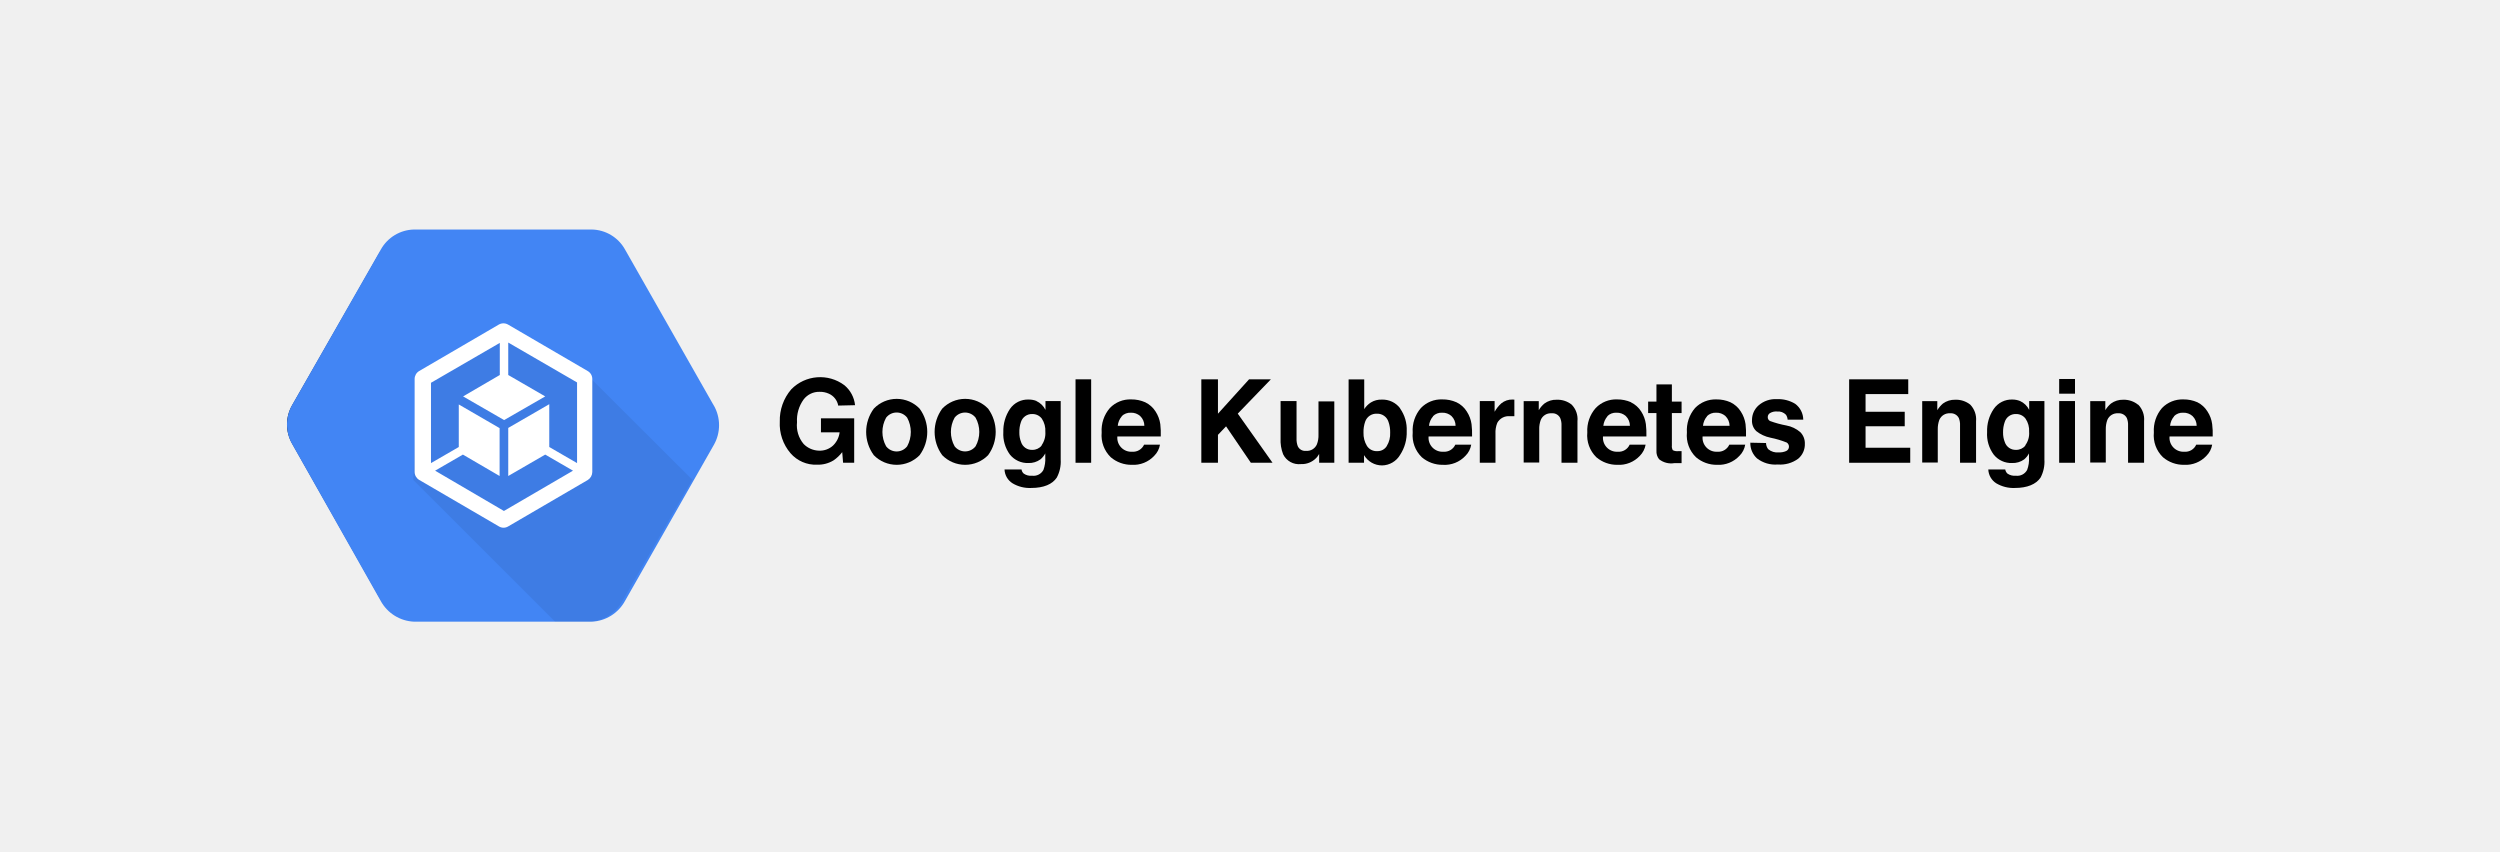
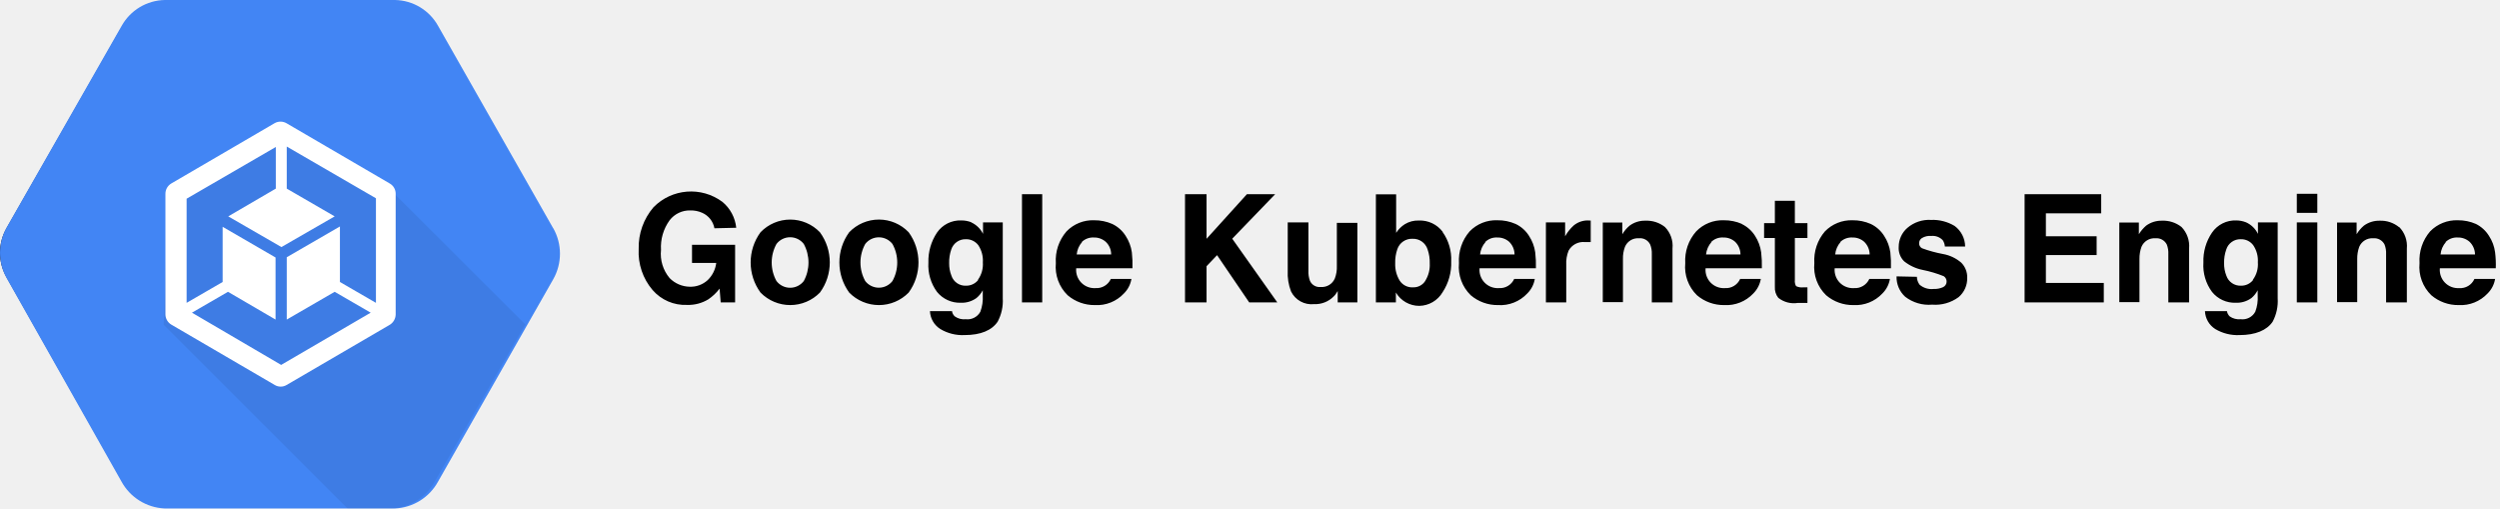
- <svg xmlns="http://www.w3.org/2000/svg" id="Layer_1" data-name="Layer 1" viewBox="0 0 376 128">
-   <defs>
-     <style>.cls-1{opacity:0.07;isolation:isolate;}.cls-2{fill:#4285f4;}.cls-3{fill:#fff;}</style>
-   </defs>
-   <g id="gke">
-     <g id="audit-logs">
-       <g id="Group-2">
-         <g id="logo">
-           <path id="Path" d="M105.41,61.06l-13-22.66a5.71,5.71,0,0,0-4.86-2.9H61.72a5.71,5.71,0,0,0-4.86,2.9L43.92,61a5.68,5.68,0,0,0,0,5.67L56.86,89.49a5.73,5.73,0,0,0,4.86,3H87.6a5.72,5.72,0,0,0,4.86-3l13-22.65a5.94,5.94,0,0,0,0-5.78Z" />
-           <path id="Path-2" data-name="Path" class="cls-1" d="M83.12,51.44l-.24,1.1-2.07-2L68.37,52.34l-8.21,9.94,3,3-2.62-.7L67,76,84,91.5h4.14a5.82,5.82,0,0,0,4.92-3l10.07-17.27Z" />
-           <polygon id="Path-3" data-name="Path" points="90.16 63.5 83.66 51.5 77.16 63.5 83.66 75.5 90.16 63.5" />
-           <polygon id="Path-4" data-name="Path" points="60.16 63.5 67.14 75.5 81.16 75.5 74.18 63.5 60.16 63.5" />
-           <polygon id="Path-5" data-name="Path" points="74.06 62.5 81.16 50.5 67.16 50.5 60.16 62.5 74.06 62.5" />
-           <path id="Path-6" data-name="Path" class="cls-2" d="M107.36,61,94,37.52a5.84,5.84,0,0,0-5-3H62.28a5.86,5.86,0,0,0-5,3L43.93,60.91a6,6,0,0,0,0,5.87l13.33,23.6a6,6,0,0,0,5,3.12H89a6,6,0,0,0,5-3.12l13.36-23.46a6,6,0,0,0,0-5.94Z" />
-           <path id="Path-7" data-name="Path" class="cls-1" d="M88.25,56.32,75.17,50.5,62.68,57.28l-.52,14.91L83.49,93.5H88.6a6,6,0,0,0,5-3.1l10.52-18.25Z" />
-           <g id="art">
-             <path id="Shape" class="cls-3" d="M88.4,55.81l-12-7a1.39,1.39,0,0,0-1.37,0l-12,7A1.39,1.39,0,0,0,62.36,57V71a1.4,1.4,0,0,0,.69,1.18l12,7a1.34,1.34,0,0,0,1.37,0l12-7A1.44,1.44,0,0,0,89.08,71V57A1.36,1.36,0,0,0,88.4,55.81ZM86.79,69.65l-4.18-2.42V60.79l-6.17,3.57v7.23L82,68.37l4.18,2.42L75.79,76.85,65.44,70.79l4.18-2.42,5.52,3.22v-7.2L69,60.83v6.4l-4.18,2.42V57.57l10.35-6V56.4l-5.52,3.22,6.17,3.56L82,59.62,76.44,56.4V51.52l10.35,6Z" />
-           </g>
-         </g>
-         <g id="svg_12" data-name="svg 12">
-           <path id="Path-8" data-name="Path" d="M126.07,61a2.44,2.44,0,0,0-1.41-1.79,3.18,3.18,0,0,0-1.39-.28,2.93,2.93,0,0,0-2.4,1.14,5.3,5.3,0,0,0-1,3.44,4.36,4.36,0,0,0,1,3.27,3.35,3.35,0,0,0,2.32,1,2.93,2.93,0,0,0,2.09-.76,3.33,3.33,0,0,0,1-2h-2.81v-2.1h5V69.6h-1.67L126.67,68a5.59,5.59,0,0,1-1.32,1.25,4.47,4.47,0,0,1-2.46.64,5,5,0,0,1-4-1.73,6.76,6.76,0,0,1-1.61-4.75A7.15,7.15,0,0,1,119,58.56a6.08,6.08,0,0,1,8-.62,4.5,4.5,0,0,1,1.6,3Z" />
-           <path id="Shape-2" data-name="Shape" d="M138.31,68.46a4.82,4.82,0,0,1-6.89,0,5.9,5.9,0,0,1,0-7,4.77,4.77,0,0,1,6.89,0,5.9,5.9,0,0,1,0,7Zm-1.87-1.34a4.5,4.5,0,0,0,0-4.3,2,2,0,0,0-3.17,0,4.44,4.44,0,0,0,0,4.3,2,2,0,0,0,3.17,0Z" />
-           <path id="Shape-3" data-name="Shape" d="M148.61,68.46a4.83,4.83,0,0,1-6.9,0,5.93,5.93,0,0,1,0-7,4.78,4.78,0,0,1,6.9,0,5.93,5.93,0,0,1,0,7Zm-1.88-1.34a4.44,4.44,0,0,0,0-4.3,2,2,0,0,0-3.16,0,4.44,4.44,0,0,0,0,4.3,2,2,0,0,0,3.16,0Z" />
-           <path id="Shape-4" data-name="Shape" d="M155.86,60.31a2.85,2.85,0,0,1,1.38,1.34V60.32h2.29v8.8a5.1,5.1,0,0,1-.59,2.71c-.67,1-1.95,1.56-3.85,1.56a5,5,0,0,1-2.8-.7,2.57,2.57,0,0,1-1.21-2.08h2.56a1,1,0,0,0,.32.61,1.85,1.85,0,0,0,1.27.33,1.69,1.69,0,0,0,1.7-.87,4.68,4.68,0,0,0,.28-1.89v-.6a3,3,0,0,1-.73.9,2.9,2.9,0,0,1-1.82.55,3.41,3.41,0,0,1-2.76-1.26,5.2,5.2,0,0,1-1-3.4,5.94,5.94,0,0,1,1-3.48,3.26,3.26,0,0,1,2.82-1.41,3.17,3.17,0,0,1,1.18.22Zm.8,6.65a3.09,3.09,0,0,0,.56-2,3.24,3.24,0,0,0-.53-2,1.75,1.75,0,0,0-1.44-.69,1.72,1.72,0,0,0-1.7,1.2,4.46,4.46,0,0,0-.24,1.58,3.75,3.75,0,0,0,.26,1.44,1.69,1.69,0,0,0,1.7,1.17,1.76,1.76,0,0,0,1.39-.64Z" />
-           <polygon id="Path-9" data-name="Path" points="164.11 69.6 161.76 69.6 161.76 57.05 164.11 57.05 164.11 69.6" />
-           <path id="Shape-5" data-name="Shape" d="M172.24,60.5a3.75,3.75,0,0,1,1.55,1.38,4.67,4.67,0,0,1,.72,1.91,12.72,12.72,0,0,1,.07,1.85h-6.53a2.1,2.1,0,0,0,2.23,2.3,1.82,1.82,0,0,0,1.79-1.06h2.39a3.07,3.07,0,0,1-.87,1.68,4.27,4.27,0,0,1-3.37,1.35,4.78,4.78,0,0,1-3.16-1.14,4.59,4.59,0,0,1-1.37-3.72,5.11,5.11,0,0,1,1.24-3.69,4.23,4.23,0,0,1,3.2-1.29A5.08,5.08,0,0,1,172.24,60.5Zm-3.51,2.1a2.54,2.54,0,0,0-.62,1.44h4a2,2,0,0,0-.63-1.47,2,2,0,0,0-1.39-.5,1.86,1.86,0,0,0-1.4.53Z" />
-           <polygon id="Path-10" data-name="Path" points="180.68 57.05 183.18 57.05 183.18 62.22 187.86 57.05 191.14 57.05 186.16 62.21 191.39 69.6 188.13 69.6 184.4 64.12 183.18 65.4 183.18 69.6 180.68 69.6 180.68 57.05" />
-           <path id="Path-11" data-name="Path" d="M195,60.32v5.59a3,3,0,0,0,.18,1.19,1.22,1.22,0,0,0,1.25.71,1.63,1.63,0,0,0,1.64-1,3.69,3.69,0,0,0,.23-1.44v-5h2.38V69.6h-2.28V68.28a2.93,2.93,0,0,0-.17.26,1.61,1.61,0,0,1-.31.38,3,3,0,0,1-2.26.88,2.65,2.65,0,0,1-2.68-1.48,5.84,5.84,0,0,1-.38-2.41V60.32Z" />
-           <path id="Shape-6" data-name="Shape" d="M210.57,61.43a5.44,5.44,0,0,1,1,3.41,6.1,6.1,0,0,1-1,3.58A3.2,3.2,0,0,1,207.87,70a3.14,3.14,0,0,1-2.72-1.55V69.6h-2.32V57.06h2.35v4.47a3.31,3.31,0,0,1,1-1,2.93,2.93,0,0,1,1.63-.43,3.3,3.3,0,0,1,2.78,1.32Zm-2,5.65a3.47,3.47,0,0,0,.51-2,4.52,4.52,0,0,0-.25-1.63,1.75,1.75,0,0,0-1.74-1.23,1.77,1.77,0,0,0-1.77,1.2,4.63,4.63,0,0,0-.25,1.65,3.61,3.61,0,0,0,.52,2,1.72,1.72,0,0,0,1.56.78,1.6,1.6,0,0,0,1.42-.76Z" />
-           <path id="Shape-7" data-name="Shape" d="M219.05,60.5a3.69,3.69,0,0,1,1.55,1.38,4.67,4.67,0,0,1,.72,1.91,12.73,12.73,0,0,1,.08,1.85h-6.54a2.1,2.1,0,0,0,2.23,2.3,1.82,1.82,0,0,0,1.79-1.06h2.39a3.07,3.07,0,0,1-.87,1.68A4.27,4.27,0,0,1,217,69.91a4.78,4.78,0,0,1-3.16-1.14,4.59,4.59,0,0,1-1.37-3.72,5.11,5.11,0,0,1,1.24-3.69,4.23,4.23,0,0,1,3.2-1.29A5.08,5.08,0,0,1,219.05,60.5Zm-3.5,2.1a2.55,2.55,0,0,0-.63,1.44h4a2.06,2.06,0,0,0-.62-1.47,2,2,0,0,0-1.39-.5,1.83,1.83,0,0,0-1.4.53Z" />
-           <path id="Path-12" data-name="Path" d="M227.56,60.1h.2V62.6l-.39,0h-.28a1.94,1.94,0,0,0-1.9,1,3.88,3.88,0,0,0-.27,1.65V69.6h-2.36V60.32h2.23v1.61a4.91,4.91,0,0,1,1-1.26,2.56,2.56,0,0,1,1.71-.58Z" />
-           <path id="Path-13" data-name="Path" d="M236.37,60.85a3.11,3.11,0,0,1,.88,2.5V69.6h-2.4V64a2.67,2.67,0,0,0-.19-1.12,1.3,1.3,0,0,0-1.31-.72,1.62,1.62,0,0,0-1.62,1,3.76,3.76,0,0,0-.23,1.41v5h-2.34V60.33h2.27v1.36a3.84,3.84,0,0,1,.85-1,2.93,2.93,0,0,1,1.83-.57A3.4,3.4,0,0,1,236.37,60.85Z" />
-           <path id="Shape-8" data-name="Shape" d="M245.28,60.5a3.75,3.75,0,0,1,1.55,1.38,4.66,4.66,0,0,1,.71,1.91,12.73,12.73,0,0,1,.08,1.85h-6.53a2.1,2.1,0,0,0,2.23,2.3,1.8,1.8,0,0,0,1.78-1.06h2.4a3.14,3.14,0,0,1-.87,1.68,4.29,4.29,0,0,1-3.38,1.35,4.78,4.78,0,0,1-3.16-1.14,4.59,4.59,0,0,1-1.36-3.72A5.1,5.1,0,0,1,240,61.36a4.24,4.24,0,0,1,3.21-1.29,5.14,5.14,0,0,1,2.11.43Zm-3.51,2.1a2.62,2.62,0,0,0-.63,1.44h4a2.06,2.06,0,0,0-.62-1.47,2,2,0,0,0-1.39-.5,1.83,1.83,0,0,0-1.4.53Z" />
-           <path id="Path-14" data-name="Path" d="M247.88,62.13V60.4h1.25V57.81h2.32V60.4h1.46v1.73h-1.46V67a1.16,1.16,0,0,0,.14.71,1.51,1.51,0,0,0,.86.14h.46v1.81l-1.11,0a2.91,2.91,0,0,1-2.27-.59,1.86,1.86,0,0,1-.4-1.29V62.13Z" />
-           <path id="Shape-9" data-name="Shape" d="M260.26,60.5a3.75,3.75,0,0,1,1.55,1.38,4.67,4.67,0,0,1,.72,1.91,12.72,12.72,0,0,1,.07,1.85h-6.53a2.1,2.1,0,0,0,2.23,2.3,1.82,1.82,0,0,0,1.79-1.06h2.39a3.07,3.07,0,0,1-.87,1.68,4.27,4.27,0,0,1-3.37,1.35,4.78,4.78,0,0,1-3.16-1.14,4.56,4.56,0,0,1-1.37-3.72,5.14,5.14,0,0,1,1.23-3.69,4.27,4.27,0,0,1,3.21-1.29,5.08,5.08,0,0,1,2.11.43Zm-3.51,2.1a2.54,2.54,0,0,0-.62,1.44h4a2.07,2.07,0,0,0-.63-1.47,2,2,0,0,0-1.39-.5,1.86,1.86,0,0,0-1.4.53Z" />
-           <path id="Path-15" data-name="Path" d="M265.61,66.63a1.58,1.58,0,0,0,.32.92,2.13,2.13,0,0,0,1.62.49,2.43,2.43,0,0,0,1.1-.21.71.71,0,0,0,.41-.61.73.73,0,0,0-.33-.66,13.81,13.81,0,0,0-2.45-.73,5,5,0,0,1-2.15-1,2.14,2.14,0,0,1-.63-1.67,2.92,2.92,0,0,1,1-2.2,3.86,3.86,0,0,1,2.75-.93,4.9,4.9,0,0,1,2.74.7,3,3,0,0,1,1.22,2.39h-2.35a1.52,1.52,0,0,0-.25-.74,1.61,1.61,0,0,0-1.32-.49,1.78,1.78,0,0,0-1.1.25.69.69,0,0,0-.32.57.63.63,0,0,0,.34.61,15.07,15.07,0,0,0,2.45.67,4.42,4.42,0,0,1,2.1,1,2.37,2.37,0,0,1,.69,1.75,2.82,2.82,0,0,1-1,2.25,4.57,4.57,0,0,1-3.07.87,4.48,4.48,0,0,1-3.13-.92,3.07,3.07,0,0,1-1-2.36Z" />
-           <polygon id="Path-16" data-name="Path" points="287 59.27 280.58 59.27 280.58 61.93 286.47 61.93 286.47 64.11 280.58 64.11 280.58 67.34 287.3 67.34 287.3 69.6 278.11 69.6 278.11 57.05 287 57.05 287 59.27" />
-           <path id="Path-17" data-name="Path" d="M296.32,60.85a3.18,3.18,0,0,1,.88,2.5V69.6h-2.41V64a2.67,2.67,0,0,0-.18-1.12,1.33,1.33,0,0,0-1.31-.72,1.63,1.63,0,0,0-1.63,1,4,4,0,0,0-.23,1.41v5H289.1V60.33h2.27v1.36a4.25,4.25,0,0,1,.85-1,3,3,0,0,1,1.83-.57A3.43,3.43,0,0,1,296.32,60.85Z" />
-           <path id="Shape-10" data-name="Shape" d="M303.81,60.31a2.81,2.81,0,0,1,1.38,1.34V60.32h2.29v8.8a5.1,5.1,0,0,1-.58,2.71c-.67,1-2,1.56-3.85,1.56a5.05,5.05,0,0,1-2.81-.7,2.58,2.58,0,0,1-1.2-2.08h2.55a1.1,1.1,0,0,0,.32.61,1.89,1.89,0,0,0,1.28.33,1.68,1.68,0,0,0,1.69-.87,4.51,4.51,0,0,0,.28-1.89v-.6a3,3,0,0,1-.72.9,2.9,2.9,0,0,1-1.82.55,3.38,3.38,0,0,1-2.76-1.26,5.14,5.14,0,0,1-1-3.4,5.8,5.8,0,0,1,1-3.48,3.26,3.26,0,0,1,2.82-1.41A3.12,3.12,0,0,1,303.81,60.31Zm.8,6.65a3,3,0,0,0,.57-2,3.19,3.19,0,0,0-.54-2,1.74,1.74,0,0,0-1.44-.69,1.7,1.7,0,0,0-1.69,1.2,4.47,4.47,0,0,0-.25,1.58,3.75,3.75,0,0,0,.26,1.44,1.71,1.71,0,0,0,1.71,1.17,1.74,1.74,0,0,0,1.38-.64Z" />
-           <path id="Shape-11" data-name="Shape" d="M312.08,59.21H309.7V57h2.38Zm-2.38,1.11h2.38V69.6H309.7Z" />
-           <path id="Path-18" data-name="Path" d="M321.58,60.85a3.15,3.15,0,0,1,.89,2.5V69.6h-2.41V64a2.67,2.67,0,0,0-.18-1.12,1.33,1.33,0,0,0-1.31-.72,1.63,1.63,0,0,0-1.63,1,4,4,0,0,0-.23,1.41v5h-2.34V60.33h2.27v1.36a4,4,0,0,1,.85-1,3,3,0,0,1,1.83-.57,3.38,3.38,0,0,1,2.26.76Z" />
-           <path id="Shape-12" data-name="Shape" d="M330.49,60.5A3.75,3.75,0,0,1,332,61.88a4.52,4.52,0,0,1,.71,1.91,11.46,11.46,0,0,1,.08,1.85H326.3a2.1,2.1,0,0,0,2.23,2.3,1.79,1.79,0,0,0,1.78-1.06h2.4a3.07,3.07,0,0,1-.87,1.68,4.27,4.27,0,0,1-3.37,1.35,4.78,4.78,0,0,1-3.16-1.14,4.56,4.56,0,0,1-1.37-3.72,5.14,5.14,0,0,1,1.23-3.69,4.27,4.27,0,0,1,3.21-1.29,5.11,5.11,0,0,1,2.11.43ZM327,62.6a2.54,2.54,0,0,0-.62,1.44h4a2.07,2.07,0,0,0-.63-1.47,2,2,0,0,0-1.39-.5,1.84,1.84,0,0,0-1.4.53Z" />
-         </g>
-       </g>
-     </g>
+ <svg xmlns="http://www.w3.org/2000/svg" viewBox="0 0 290 59" fill-rule="evenodd" clip-rule="evenodd" stroke-linejoin="round" stroke-miterlimit="2">
+   <path d="M62.247 26.54l-13-22.66a5.715 5.715 0 00-4.86-2.9h-25.83a5.715 5.715 0 00-4.86 2.9L.757 26.48a5.684 5.684 0 000 5.67l12.94 22.82a5.737 5.737 0 004.86 3h25.88a5.726 5.726 0 004.86-3l13-22.65a5.948 5.948 0 000-5.78h-.05z" fill-rule="nonzero" />
+   <path d="M39.957 16.92l-.24 1.1-2.07-2-12.44 1.8-8.21 9.94 3 3-2.62-.7 6.46 11.42 17 15.5h4.14a5.826 5.826 0 004.92-3l10.07-17.27-20.01-19.79z" fill-opacity=".07" fill-rule="nonzero" />
+   <path d="M46.997 28.98l-6.5-12-6.5 12 6.5 12 6.5-12zM16.997 28.98l6.98 12h14.02l-6.98-12h-14.02zM30.897 27.98l7.1-12h-14l-7 12h13.9z" fill-rule="nonzero" />
+   <path d="M64.197 26.48L50.837 3a5.846 5.846 0 00-5-3h-26.72a5.865 5.865 0 00-5 3L.767 26.39a6.008 6.008 0 000 5.87l13.33 23.6a6.007 6.007 0 005 3.12h26.74a6.007 6.007 0 005-3.12l13.36-23.46a6.004 6.004 0 000-5.94v.02z" fill="#4285f4" fill-rule="nonzero" />
+   <path d="M45.087 21.8l-13.08-5.82-12.49 6.78-.52 14.91 21.33 21.31h5.11a6.007 6.007 0 005-3.1l10.52-18.25-15.87-15.83z" fill-opacity=".07" fill-rule="nonzero" />
+   <path d="M45.237 21.29l-12-7a1.393 1.393 0 00-1.37 0l-12 7c-.416.252-.67.704-.67 1.19v14a1.4 1.4 0 00.69 1.18l12 7a1.34 1.34 0 001.37 0l12-7c.402-.259.65-.702.66-1.18v-14a1.362 1.362 0 00-.68-1.19zm-1.61 13.84l-4.18-2.42v-6.44l-6.17 3.57v7.23l5.56-3.22 4.18 2.42-10.39 6.06-10.35-6.06 4.18-2.42 5.52 3.22v-7.2l-6.14-3.56v6.4l-4.18 2.42V23.05l10.35-6v4.83l-5.52 3.22 6.17 3.56 6.18-3.56-5.56-3.22V17l10.35 6v12.13z" fill="#fff" fill-rule="nonzero" />
+   <g fill-rule="nonzero">
+     <path d="M82.907 26.48a2.443 2.443 0 00-1.41-1.79 3.184 3.184 0 00-1.39-.28 2.934 2.934 0 00-2.4 1.14 5.303 5.303 0 00-1 3.44 4.363 4.363 0 001 3.27 3.352 3.352 0 002.32 1 2.933 2.933 0 002.09-.76 3.329 3.329 0 001-2h-2.81v-2.1h5v6.68h-1.67l-.13-1.6a5.599 5.599 0 01-1.32 1.25 4.47 4.47 0 01-2.46.64 5.004 5.004 0 01-4-1.73 6.76 6.76 0 01-1.61-4.75 7.154 7.154 0 011.72-4.85 6.1 6.1 0 018-.62 4.5 4.5 0 011.6 3l-2.53.06zM95.147 33.94a4.822 4.822 0 01-6.89 0 5.915 5.915 0 010-7 4.772 4.772 0 016.89 0 5.915 5.915 0 010 7zm-1.87-1.34a4.506 4.506 0 000-4.3 2 2 0 00-3.17 0 4.442 4.442 0 000 4.3 2 2 0 003.17 0zM105.447 33.94a4.83 4.83 0 01-6.9 0 5.943 5.943 0 010-7 4.78 4.78 0 016.9 0 5.943 5.943 0 010 7zm-1.88-1.34a4.442 4.442 0 000-4.3 2.002 2.002 0 00-3.16 0 4.442 4.442 0 000 4.3 2.002 2.002 0 003.16 0zM112.697 25.79a2.852 2.852 0 011.38 1.34V25.8h2.29v8.8a5.106 5.106 0 01-.59 2.71c-.67 1-1.95 1.56-3.85 1.56a5.003 5.003 0 01-2.8-.7 2.575 2.575 0 01-1.21-2.08h2.56c.031.235.145.451.32.61.37.261.821.379 1.27.33a1.694 1.694 0 001.7-.87 4.678 4.678 0 00.28-1.89v-.6c-.183.345-.43.65-.73.9a2.901 2.901 0 01-1.82.55 3.412 3.412 0 01-2.76-1.26 5.202 5.202 0 01-1-3.4 5.943 5.943 0 011-3.48 3.261 3.261 0 012.82-1.41c.404-.002.804.072 1.18.22h-.04zm.8 6.65c.412-.582.61-1.289.56-2a3.24 3.24 0 00-.53-2 1.751 1.751 0 00-1.44-.69 1.724 1.724 0 00-1.7 1.2 4.465 4.465 0 00-.24 1.58c-.009.492.08.982.26 1.44a1.694 1.694 0 001.7 1.17 1.76 1.76 0 001.39-.64v-.06zM118.597 22.53h2.35v12.55h-2.35zM129.077 25.98a3.751 3.751 0 011.55 1.38c.378.576.624 1.228.72 1.91.068.614.092 1.232.07 1.85h-6.53a2.11 2.11 0 002.23 2.3 1.822 1.822 0 001.79-1.06h2.39a3.065 3.065 0 01-.87 1.68 4.273 4.273 0 01-3.37 1.35 4.778 4.778 0 01-3.16-1.14 4.59 4.59 0 01-1.37-3.72 5.109 5.109 0 011.24-3.69 4.232 4.232 0 013.2-1.29 5.09 5.09 0 012.11.43zm-3.51 2.1c-.353.403-.57.907-.62 1.44h4a2 2 0 00-.63-1.47 1.998 1.998 0 00-1.39-.5 1.861 1.861 0 00-1.4.53h.04zM137.517 22.53h2.5v5.17l4.68-5.17h3.28l-4.98 5.16 5.23 7.39h-3.26l-3.73-5.48-1.22 1.28v4.2h-2.5V22.53zM151.837 25.8v5.59c-.02.405.04.81.18 1.19.218.482.725.77 1.25.71a1.635 1.635 0 001.64-1c.172-.46.25-.949.23-1.44v-5h2.38v9.23h-2.28v-1.32c-.06.084-.118.17-.17.26-.083.142-.188.27-.31.38a3.002 3.002 0 01-2.26.88 2.656 2.656 0 01-2.68-1.48 5.847 5.847 0 01-.38-2.41V25.8h2.4zM167.407 26.91a5.436 5.436 0 011 3.41 6.1 6.1 0 01-1 3.58 3.203 3.203 0 01-2.7 1.58 3.143 3.143 0 01-2.72-1.55v1.15h-2.32V22.54h2.35v4.47a3.312 3.312 0 011-1 2.931 2.931 0 011.63-.43 3.303 3.303 0 012.78 1.32l-.02.01zm-2 5.65a3.467 3.467 0 00.51-2 4.517 4.517 0 00-.25-1.63 1.755 1.755 0 00-1.74-1.23 1.774 1.774 0 00-1.77 1.2 4.625 4.625 0 00-.25 1.65 3.617 3.617 0 00.52 2c.34.523.938.822 1.56.78a1.601 1.601 0 001.42-.76v-.01zM175.887 25.98a3.687 3.687 0 011.55 1.38c.378.576.624 1.228.72 1.91.072.614.098 1.232.08 1.85h-6.54a2.11 2.11 0 002.23 2.3 1.822 1.822 0 001.79-1.06h2.39a3.065 3.065 0 01-.87 1.68 4.27 4.27 0 01-3.4 1.35 4.778 4.778 0 01-3.16-1.14 4.59 4.59 0 01-1.37-3.72 5.109 5.109 0 011.24-3.69 4.232 4.232 0 013.2-1.29 5.083 5.083 0 012.14.43zm-3.5 2.1a2.554 2.554 0 00-.63 1.44h4a2.06 2.06 0 00-.62-1.47 1.998 1.998 0 00-1.39-.5 1.83 1.83 0 00-1.4.53h.04zM184.397 25.58h.2v2.5h-.67a1.944 1.944 0 00-1.9 1 3.878 3.878 0 00-.27 1.65v4.35h-2.36V25.8h2.23v1.61a4.92 4.92 0 011-1.26 2.558 2.558 0 011.71-.58l.06.01zM193.207 26.33c.651.66.974 1.578.88 2.5v6.25h-2.4v-5.6a2.663 2.663 0 00-.19-1.12 1.303 1.303 0 00-1.31-.72 1.624 1.624 0 00-1.62 1c-.166.451-.244.93-.23 1.41v5h-2.34v-9.24h2.27v1.36c.224-.38.511-.718.85-1a2.926 2.926 0 011.83-.57 3.403 3.403 0 012.26.73zM202.117 25.98a3.751 3.751 0 011.55 1.38c.375.576.617 1.229.71 1.91.072.614.098 1.232.08 1.85h-6.53a2.11 2.11 0 002.23 2.3 1.802 1.802 0 001.78-1.06h2.4a3.136 3.136 0 01-.87 1.68 4.292 4.292 0 01-3.38 1.35 4.778 4.778 0 01-3.16-1.14 4.594 4.594 0 01-1.36-3.72 5.103 5.103 0 011.27-3.69 4.244 4.244 0 013.21-1.29 5.138 5.138 0 012.11.43h-.04zm-3.51 2.1a2.625 2.625 0 00-.63 1.44h4a2.06 2.06 0 00-.62-1.47 1.998 1.998 0 00-1.39-.5 1.83 1.83 0 00-1.4.53h.04zM204.717 27.61v-1.73h1.25v-2.59h2.32v2.59h1.46v1.73h-1.46v4.87c-.03.246.02.494.14.71.267.13.566.179.86.14h.46v1.81h-1.11a2.913 2.913 0 01-2.27-.59 1.862 1.862 0 01-.4-1.29v-5.65h-1.25zM217.097 25.98a3.751 3.751 0 011.55 1.38c.378.576.624 1.228.72 1.91.068.614.092 1.232.07 1.85h-6.53a2.11 2.11 0 002.23 2.3 1.822 1.822 0 001.79-1.06h2.39a3.065 3.065 0 01-.87 1.68 4.273 4.273 0 01-3.37 1.35 4.778 4.778 0 01-3.16-1.14 4.565 4.565 0 01-1.37-3.72 5.144 5.144 0 011.23-3.69 4.274 4.274 0 013.21-1.29 5.09 5.09 0 012.11.43zm-3.51 2.1c-.353.403-.57.907-.62 1.44h4a2.075 2.075 0 00-.63-1.47 1.998 1.998 0 00-1.39-.5 1.861 1.861 0 00-1.4.53h.04zM222.447 32.11c.007.333.12.655.32.92.45.38 1.036.557 1.62.49a2.42 2.42 0 001.1-.21.712.712 0 00.41-.61.732.732 0 00-.33-.66 13.772 13.772 0 00-2.45-.73 5 5 0 01-2.15-1 2.14 2.14 0 01-.63-1.67c0-.843.365-1.646 1-2.2a3.859 3.859 0 012.75-.93 4.906 4.906 0 012.74.7 3 3 0 011.22 2.39h-2.35a1.521 1.521 0 00-.25-.74 1.61 1.61 0 00-1.32-.49c-.384-.038-.77.05-1.1.25a.692.692 0 00-.32.57.63.63 0 00.34.61 15.05 15.05 0 002.45.67c.777.14 1.502.485 2.1 1 .461.463.711 1.097.69 1.75a2.822 2.822 0 01-1 2.25 4.574 4.574 0 01-3.07.87 4.478 4.478 0 01-3.13-.92 3.072 3.072 0 01-1-2.36l2.36.05zM243.837 24.75h-6.42v2.66h5.89v2.18h-5.89v3.23h6.72v2.26h-9.19V22.53h8.89v2.22zM253.157 26.33c.643.665.964 1.579.88 2.5v6.25h-2.41v-5.6a2.66 2.66 0 00-.18-1.12 1.332 1.332 0 00-1.31-.72 1.633 1.633 0 00-1.63 1c-.16.452-.239.93-.23 1.41v5h-2.34v-9.24h2.27v1.36c.23-.375.517-.713.85-1a3 3 0 011.83-.57 3.43 3.43 0 012.27.73zM260.647 25.79a2.81 2.81 0 011.38 1.34V25.8h2.29v8.8a5.093 5.093 0 01-.58 2.71c-.67 1-2 1.56-3.85 1.56a5.046 5.046 0 01-2.81-.7 2.582 2.582 0 01-1.2-2.08h2.55c.04.232.151.446.32.61.373.26.828.378 1.28.33a1.684 1.684 0 001.69-.87 4.51 4.51 0 00.28-1.89v-.6c-.18.344-.424.649-.72.9a2.901 2.901 0 01-1.82.55 3.38 3.38 0 01-2.76-1.26 5.14 5.14 0 01-1-3.4 5.797 5.797 0 011-3.48 3.261 3.261 0 012.82-1.41c.387.003.77.077 1.13.22zm.8 6.65a3 3 0 00.57-2 3.19 3.19 0 00-.54-2 1.742 1.742 0 00-1.44-.69 1.704 1.704 0 00-1.69 1.2 4.47 4.47 0 00-.25 1.58c-.009.492.08.982.26 1.44a1.714 1.714 0 001.71 1.17 1.742 1.742 0 001.38-.64v-.06zM268.917 24.69h-2.38v-2.21h2.38v2.21zm-2.38 1.11h2.38v9.28h-2.38V25.8zM278.417 26.33c.65.661.976 1.577.89 2.5v6.25h-2.41v-5.6a2.66 2.66 0 00-.18-1.12 1.332 1.332 0 00-1.31-.72 1.633 1.633 0 00-1.63 1c-.16.452-.239.93-.23 1.41v5h-2.34v-9.24h2.27v1.36c.226-.378.514-.716.85-1a3 3 0 011.83-.57c.82-.03 1.624.241 2.26.76v-.03zM287.327 25.98a3.754 3.754 0 011.51 1.38c.38.574.622 1.228.71 1.91.077.613.103 1.232.08 1.85h-6.49a2.11 2.11 0 002.23 2.3 1.793 1.793 0 001.78-1.06h2.4a3.065 3.065 0 01-.87 1.68 4.273 4.273 0 01-3.37 1.35 4.778 4.778 0 01-3.16-1.14 4.565 4.565 0 01-1.37-3.72 5.144 5.144 0 011.23-3.69 4.274 4.274 0 013.21-1.29 5.106 5.106 0 012.11.43zm-3.49 2.1c-.353.403-.57.907-.62 1.44h4a2.075 2.075 0 00-.63-1.47 1.998 1.998 0 00-1.39-.5 1.84 1.84 0 00-1.4.53h.04z" />
  </g>
</svg>
